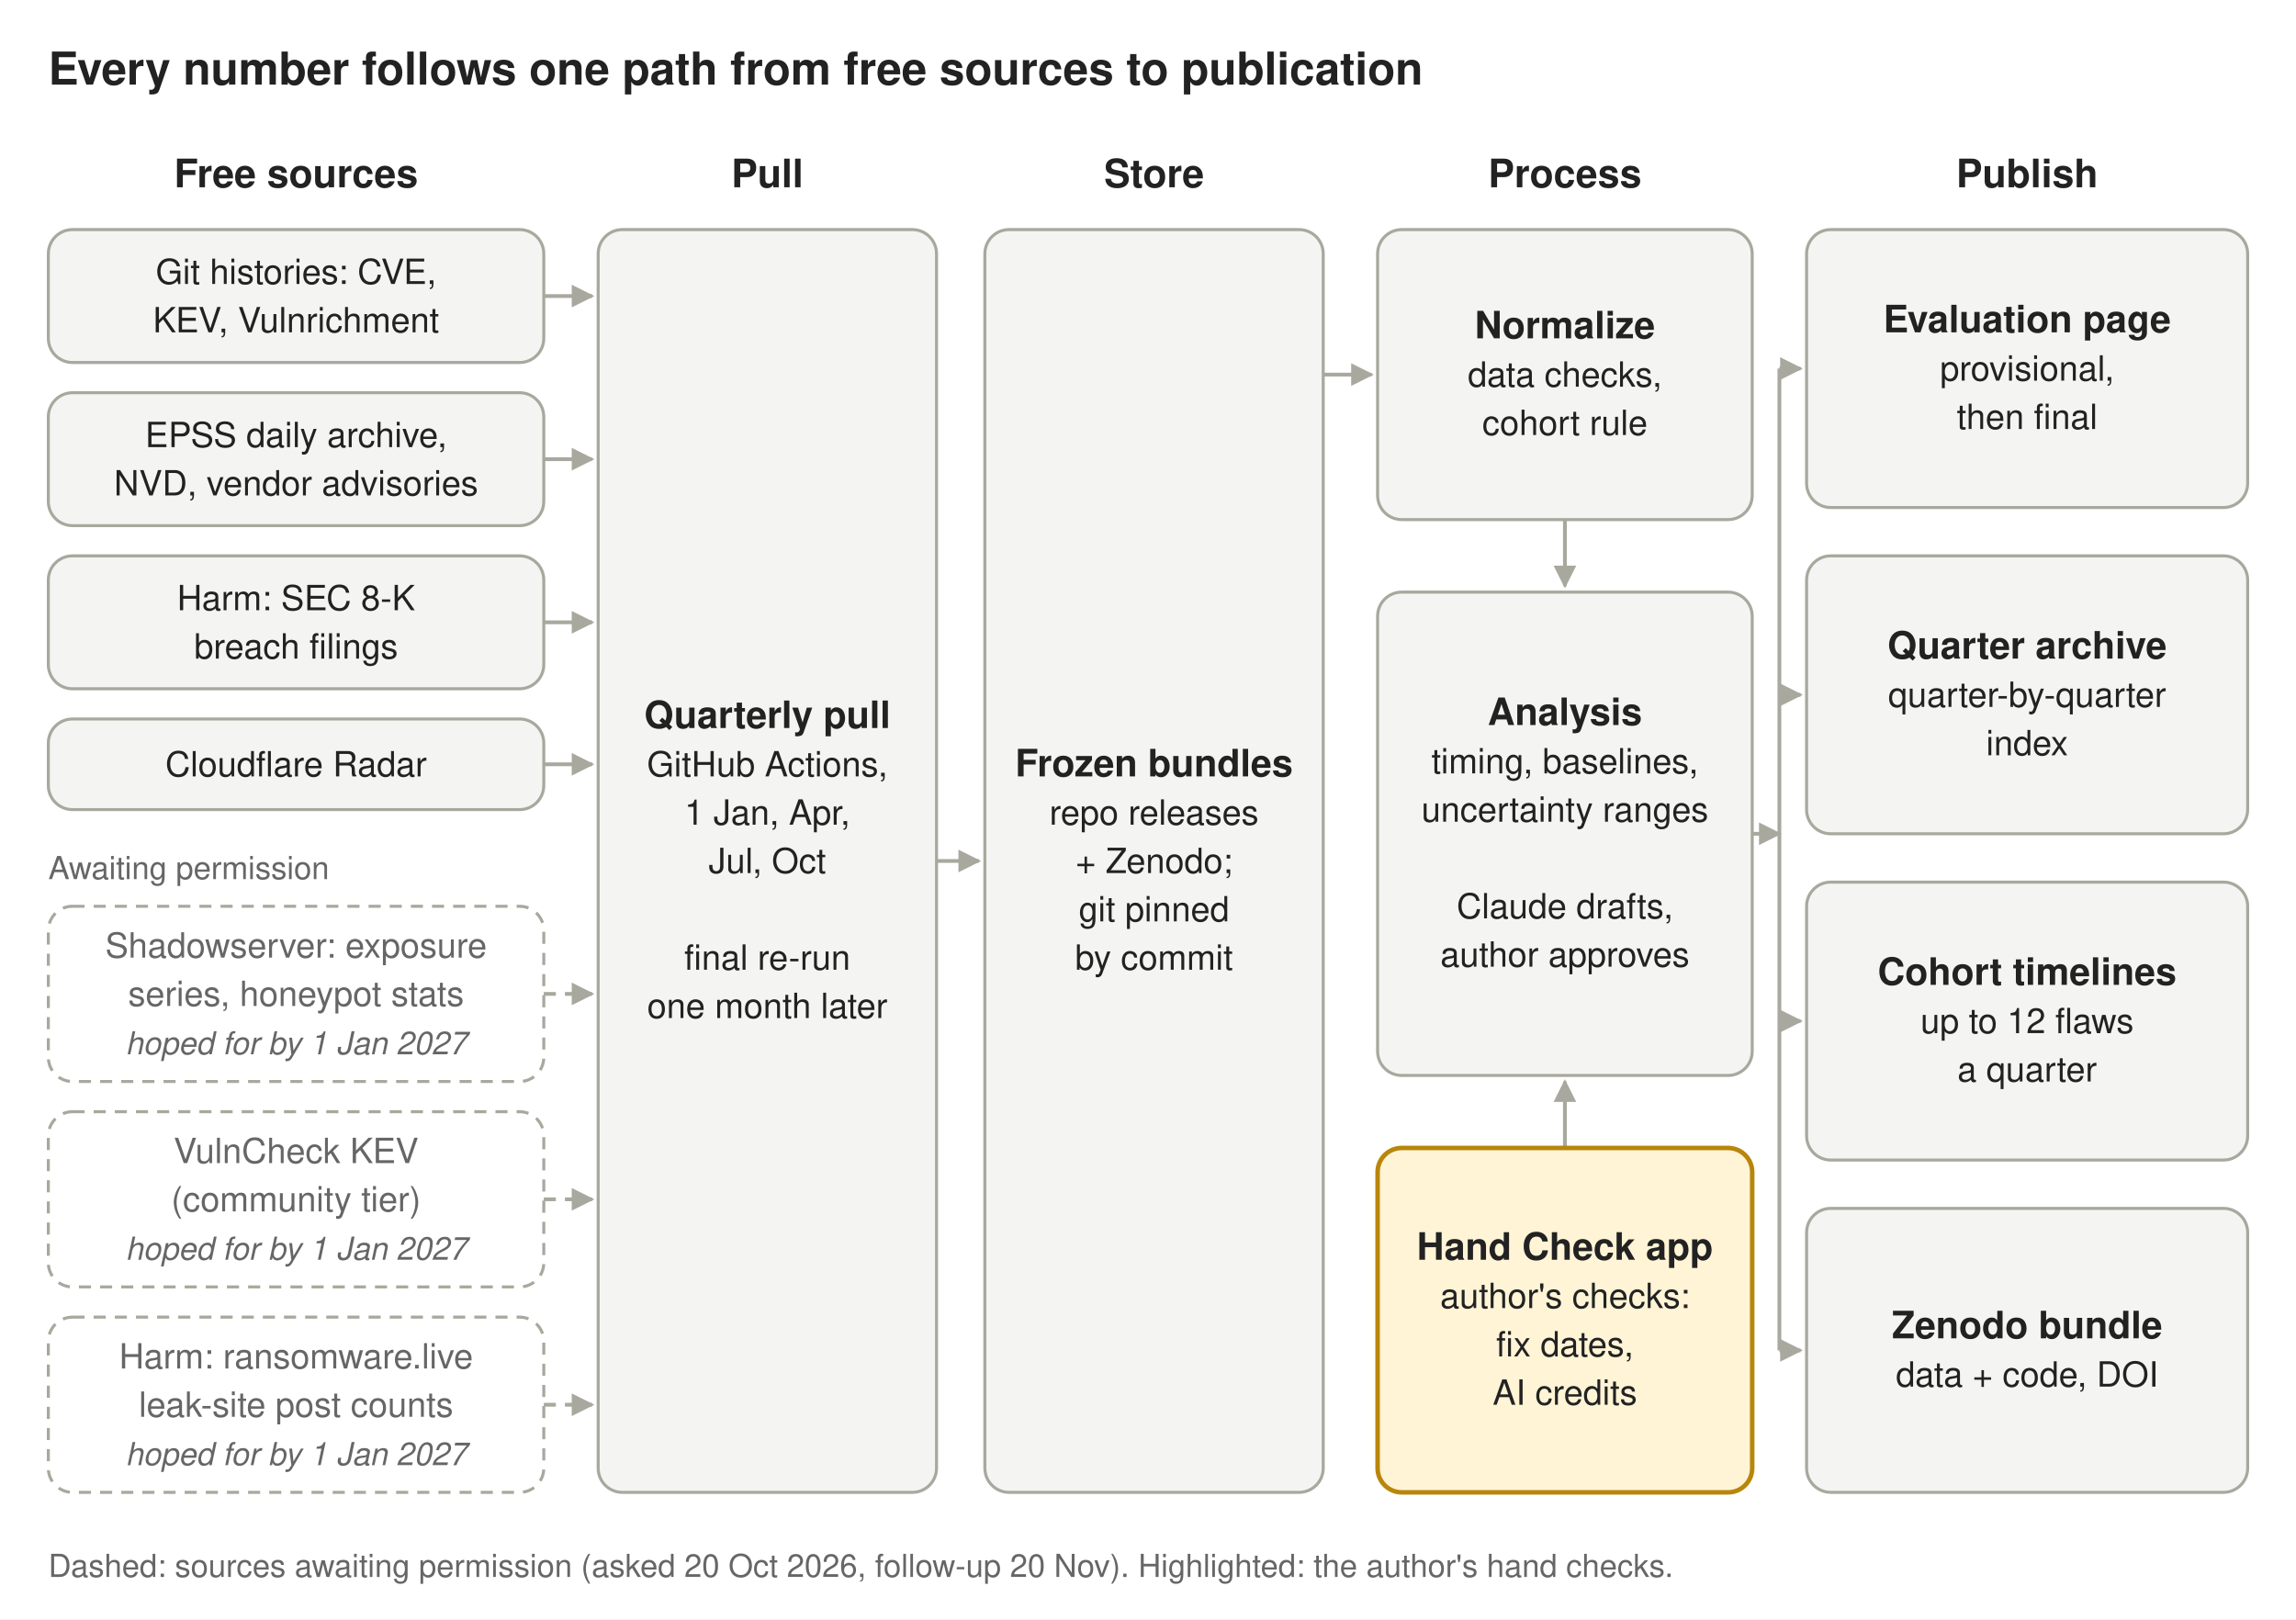
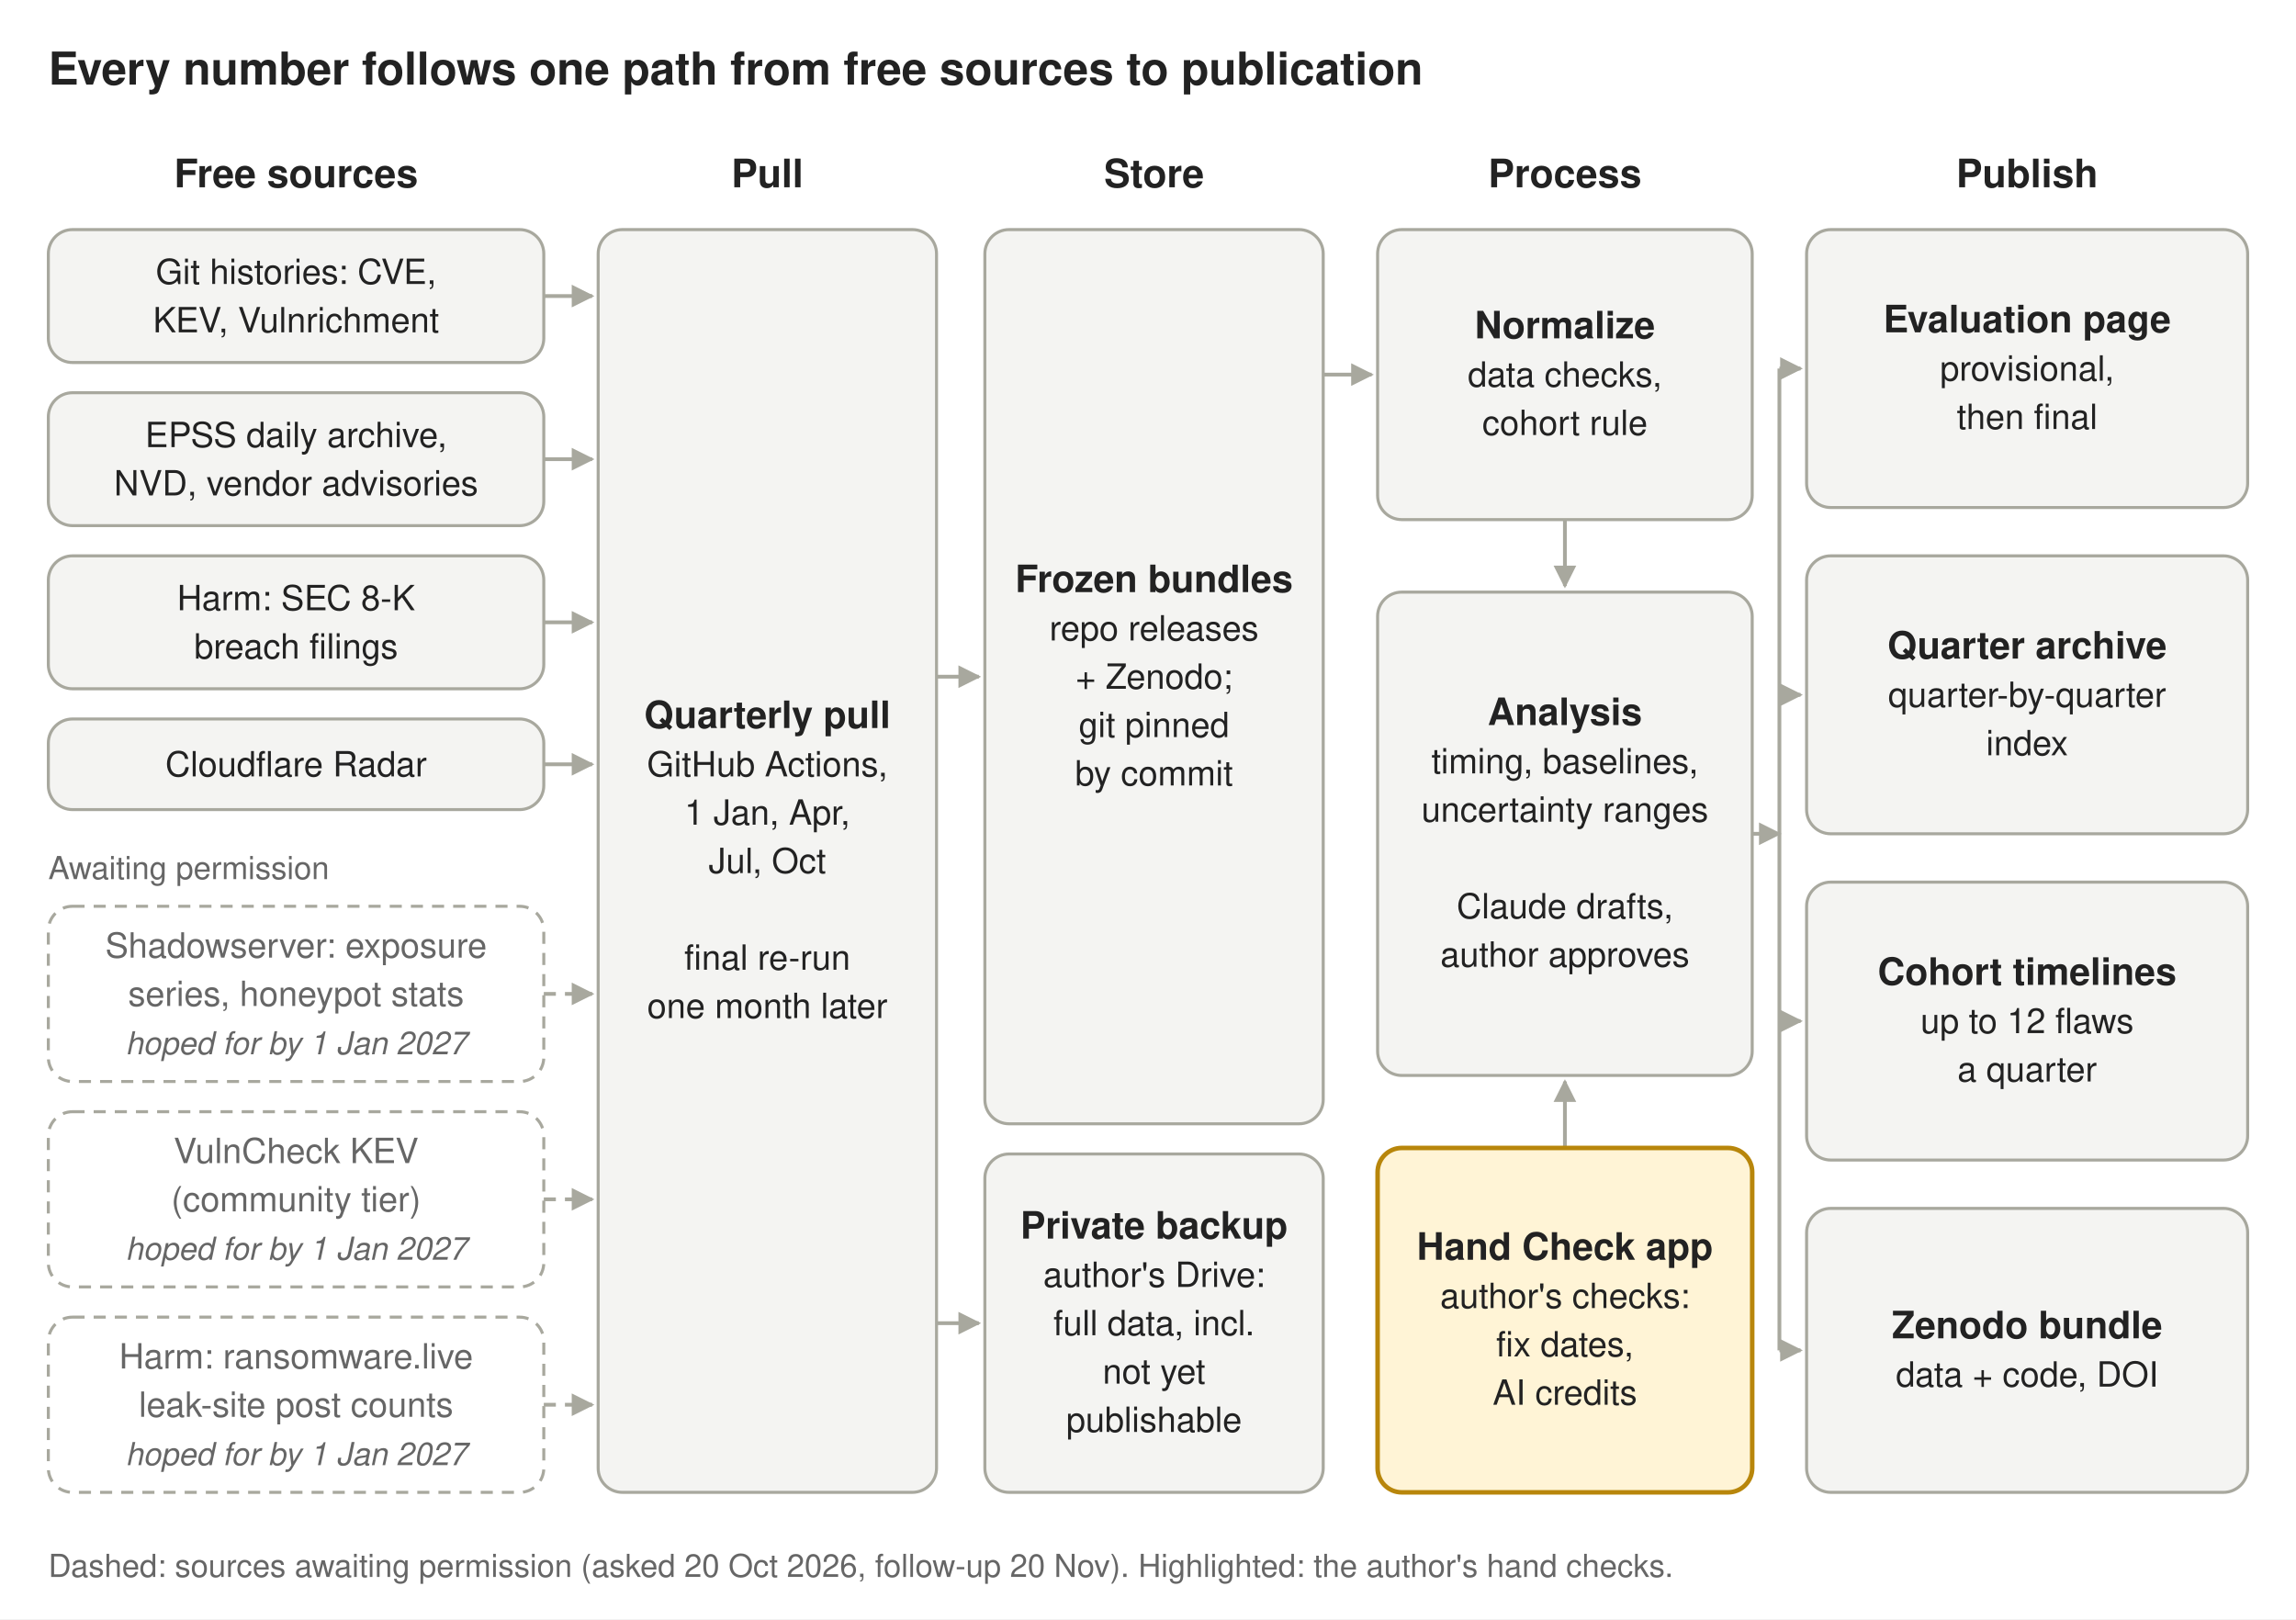
<svg xmlns="http://www.w3.org/2000/svg" viewBox="0 0 760 536" role="img" aria-label="Every number follows one path from free sources to publication" font-size="11.5" font-family="Helvetica, Arial, sans-serif">
  <defs>
    <marker id="arch-arrow" viewBox="0 0 10 10" refX="9" refY="5" markerWidth="6" markerHeight="6" orient="auto-start-reverse">
      <path d="M0 0L10 5L0 10z" fill="#a8a89e" />
    </marker>
  </defs>
  <rect width="760" height="536" fill="#ffffff" />
  <text x="16" y="28" font-size="15" font-weight="600" fill="#222222">Every number follows one path from free sources to publication</text>
  <text x="98" y="62" text-anchor="middle" font-size="13" font-weight="600" fill="#222222">Free sources</text>
  <text x="254" y="62" text-anchor="middle" font-size="13" font-weight="600" fill="#222222">Pull</text>
  <text x="382" y="62" text-anchor="middle" font-size="13" font-weight="600" fill="#222222">Store</text>
  <text x="518" y="62" text-anchor="middle" font-size="13" font-weight="600" fill="#222222">Process</text>
  <text x="671" y="62" text-anchor="middle" font-size="13" font-weight="600" fill="#222222">Publish</text>
  <g fill="none" stroke="#a8a89e" stroke-width="1.25">
    <path d="M180 98.0H196" marker-end="url(#arch-arrow)" />
    <path d="M180 152.0H196" marker-end="url(#arch-arrow)" />
    <path d="M180 206.0H196" marker-end="url(#arch-arrow)" />
    <path d="M180 253.0H196" marker-end="url(#arch-arrow)" />
    <path d="M180 329.0H196" marker-end="url(#arch-arrow)" stroke-dasharray="4 3" />
    <path d="M180 397.0H196" marker-end="url(#arch-arrow)" stroke-dasharray="4 3" />
    <path d="M180 465.0H196" marker-end="url(#arch-arrow)" stroke-dasharray="4 3" />
-     <path d="M310 285H324" marker-end="url(#arch-arrow)" />
+     <path d="M310 224H324" marker-end="url(#arch-arrow)" />
+     <path d="M310 438.0H324" marker-end="url(#arch-arrow)" />
    <path d="M438 124.0H454" marker-end="url(#arch-arrow)" />
    <path d="M518.0 172V194" marker-end="url(#arch-arrow)" />
    <path d="M518.0 380V358" marker-end="url(#arch-arrow)" />
    <path d="M580 276.0H589" marker-end="url(#arch-arrow)" />
    <path d="M589 122.0V447.0" />
    <path d="M589 122.0H596" marker-end="url(#arch-arrow)" />
    <path d="M589 230.0H596" marker-end="url(#arch-arrow)" />
    <path d="M589 338.0H596" marker-end="url(#arch-arrow)" />
    <path d="M589 447.0H596" marker-end="url(#arch-arrow)" />
  </g>
  <g>
    <rect x="16" y="76" width="164" height="44" rx="8" fill="#f4f4f2" stroke="#a8a89e" stroke-width="1" />
    <text x="98" y="94" text-anchor="middle" fill="#222222">Git histories: CVE,</text>
    <text x="98" y="110" text-anchor="middle" fill="#222222">KEV, Vulnrichment</text>
  </g>
  <g>
    <rect x="16" y="130" width="164" height="44" rx="8" fill="#f4f4f2" stroke="#a8a89e" stroke-width="1" />
    <text x="98" y="148" text-anchor="middle" fill="#222222">EPSS daily archive,</text>
    <text x="98" y="164" text-anchor="middle" fill="#222222">NVD, vendor advisories</text>
  </g>
  <g>
    <rect x="16" y="184" width="164" height="44" rx="8" fill="#f4f4f2" stroke="#a8a89e" stroke-width="1" />
    <text x="98" y="202" text-anchor="middle" fill="#222222">Harm: SEC 8-K</text>
    <text x="98" y="218" text-anchor="middle" fill="#222222">breach filings</text>
  </g>
  <g>
    <rect x="16" y="238" width="164" height="30" rx="8" fill="#f4f4f2" stroke="#a8a89e" stroke-width="1" />
    <text x="98" y="257" text-anchor="middle" fill="#222222">Cloudflare Radar</text>
  </g>
  <g>
    <rect x="16" y="300" width="164" height="58" rx="8" fill="none" stroke="#a8a89e" stroke-width="1" stroke-dasharray="4 3" />
    <text x="98" y="317" text-anchor="middle" fill="#666666">Shadowserver: exposure</text>
    <text x="98" y="333" text-anchor="middle" fill="#666666">series, honeypot stats</text>
    <text x="98" y="349" text-anchor="middle" fill="#666666" font-size="10.5" font-style="italic">hoped for by 1 Jan 2027</text>
  </g>
  <g>
    <rect x="16" y="368" width="164" height="58" rx="8" fill="none" stroke="#a8a89e" stroke-width="1" stroke-dasharray="4 3" />
    <text x="98" y="385" text-anchor="middle" fill="#666666">VulnCheck KEV</text>
    <text x="98" y="401" text-anchor="middle" fill="#666666">(community tier)</text>
    <text x="98" y="417" text-anchor="middle" fill="#666666" font-size="10.5" font-style="italic">hoped for by 1 Jan 2027</text>
  </g>
  <g>
    <rect x="16" y="436" width="164" height="58" rx="8" fill="none" stroke="#a8a89e" stroke-width="1" stroke-dasharray="4 3" />
    <text x="98" y="453" text-anchor="middle" fill="#666666">Harm: ransomware.live</text>
    <text x="98" y="469" text-anchor="middle" fill="#666666">leak-site post counts</text>
    <text x="98" y="485" text-anchor="middle" fill="#666666" font-size="10.5" font-style="italic">hoped for by 1 Jan 2027</text>
  </g>
  <g>
    <rect x="198" y="76" width="112" height="418" rx="8" fill="#f4f4f2" stroke="#a8a89e" stroke-width="1" />
    <text x="254" y="241" text-anchor="middle" fill="#222222" font-weight="600" font-size="12.5">Quarterly pull</text>
    <text x="254" y="257" text-anchor="middle" fill="#222222">GitHub Actions,</text>
    <text x="254" y="273" text-anchor="middle" fill="#222222">1 Jan, Apr,</text>
    <text x="254" y="289" text-anchor="middle" fill="#222222">Jul, Oct</text>
    <text x="254" y="321" text-anchor="middle" fill="#222222">final re-run</text>
    <text x="254" y="337" text-anchor="middle" fill="#222222">one month later</text>
  </g>
  <g>
-     <rect x="326" y="76" width="112" height="418" rx="8" fill="#f4f4f2" stroke="#a8a89e" stroke-width="1" />
-     <text x="382" y="257" text-anchor="middle" fill="#222222" font-weight="600" font-size="12.5">Frozen bundles</text>
-     <text x="382" y="273" text-anchor="middle" fill="#222222">repo releases</text>
-     <text x="382" y="289" text-anchor="middle" fill="#222222">+ Zenodo;</text>
-     <text x="382" y="305" text-anchor="middle" fill="#222222">git pinned</text>
-     <text x="382" y="321" text-anchor="middle" fill="#222222">by commit</text>
+     <rect x="326" y="76" width="112" height="296" rx="8" fill="#f4f4f2" stroke="#a8a89e" stroke-width="1" />
+     <text x="382" y="196" text-anchor="middle" fill="#222222" font-weight="600" font-size="12.5">Frozen bundles</text>
+     <text x="382" y="212" text-anchor="middle" fill="#222222">repo releases</text>
+     <text x="382" y="228" text-anchor="middle" fill="#222222">+ Zenodo;</text>
+     <text x="382" y="244" text-anchor="middle" fill="#222222">git pinned</text>
+     <text x="382" y="260" text-anchor="middle" fill="#222222">by commit</text>
+   </g>
+   <g>
+     <rect x="326" y="382" width="112" height="112" rx="8" fill="#f4f4f2" stroke="#a8a89e" stroke-width="1" />
+     <text x="382" y="410" text-anchor="middle" fill="#222222" font-weight="600" font-size="12.5">Private backup</text>
+     <text x="382" y="426" text-anchor="middle" fill="#222222">author's Drive:</text>
+     <text x="382" y="442" text-anchor="middle" fill="#222222">full data, incl.</text>
+     <text x="382" y="458" text-anchor="middle" fill="#222222">not yet</text>
+     <text x="382" y="474" text-anchor="middle" fill="#222222">publishable</text>
  </g>
  <g>
    <rect x="456" y="76" width="124" height="96" rx="8" fill="#f4f4f2" stroke="#a8a89e" stroke-width="1" />
    <text x="518" y="112" text-anchor="middle" fill="#222222" font-weight="600" font-size="12.5">Normalize</text>
    <text x="518" y="128" text-anchor="middle" fill="#222222">data checks,</text>
    <text x="518" y="144" text-anchor="middle" fill="#222222">cohort rule</text>
  </g>
  <g>
    <rect x="456" y="196" width="124" height="160" rx="8" fill="#f4f4f2" stroke="#a8a89e" stroke-width="1" />
    <text x="518" y="240" text-anchor="middle" fill="#222222" font-weight="600" font-size="12.5">Analysis</text>
    <text x="518" y="256" text-anchor="middle" fill="#222222">timing, baselines,</text>
    <text x="518" y="272" text-anchor="middle" fill="#222222">uncertainty ranges</text>
    <text x="518" y="304" text-anchor="middle" fill="#222222">Claude drafts,</text>
    <text x="518" y="320" text-anchor="middle" fill="#222222">author approves</text>
  </g>
  <g>
    <rect x="456" y="380" width="124" height="114" rx="8" fill="#fff4d6" stroke="#b8860b" stroke-width="1.5" />
    <text x="518" y="417" text-anchor="middle" fill="#222222" font-weight="600" font-size="12.5">Hand Check app</text>
    <text x="518" y="433" text-anchor="middle" fill="#222222">author's checks:</text>
    <text x="518" y="449" text-anchor="middle" fill="#222222">fix dates,</text>
    <text x="518" y="465" text-anchor="middle" fill="#222222">AI credits</text>
  </g>
  <g>
    <rect x="598" y="76" width="146" height="92" rx="8" fill="#f4f4f2" stroke="#a8a89e" stroke-width="1" />
    <text x="671" y="110" text-anchor="middle" fill="#222222" font-weight="600" font-size="12.5">Evaluation page</text>
    <text x="671" y="126" text-anchor="middle" fill="#222222">provisional,</text>
    <text x="671" y="142" text-anchor="middle" fill="#222222">then final</text>
  </g>
  <g>
    <rect x="598" y="184" width="146" height="92" rx="8" fill="#f4f4f2" stroke="#a8a89e" stroke-width="1" />
    <text x="671" y="218" text-anchor="middle" fill="#222222" font-weight="600" font-size="12.5">Quarter archive</text>
    <text x="671" y="234" text-anchor="middle" fill="#222222">quarter-by-quarter</text>
    <text x="671" y="250" text-anchor="middle" fill="#222222">index</text>
  </g>
  <g>
    <rect x="598" y="292" width="146" height="92" rx="8" fill="#f4f4f2" stroke="#a8a89e" stroke-width="1" />
    <text x="671" y="326" text-anchor="middle" fill="#222222" font-weight="600" font-size="12.5">Cohort timelines</text>
    <text x="671" y="342" text-anchor="middle" fill="#222222">up to 12 flaws</text>
    <text x="671" y="358" text-anchor="middle" fill="#222222">a quarter</text>
  </g>
  <g>
    <rect x="598" y="400" width="146" height="94" rx="8" fill="#f4f4f2" stroke="#a8a89e" stroke-width="1" />
    <text x="671" y="443" text-anchor="middle" fill="#222222" font-weight="600" font-size="12.5">Zenodo bundle</text>
    <text x="671" y="459" text-anchor="middle" fill="#222222">data + code, DOI</text>
  </g>
  <text x="16" y="291" font-size="10.5" fill="#666666">Awaiting permission</text>
  <text x="16" y="522" font-size="10.5" fill="#666666">Dashed: sources awaiting permission (asked 20 Oct 2026, follow-up 20 Nov). Highlighted: the author's hand checks.</text>
</svg>
